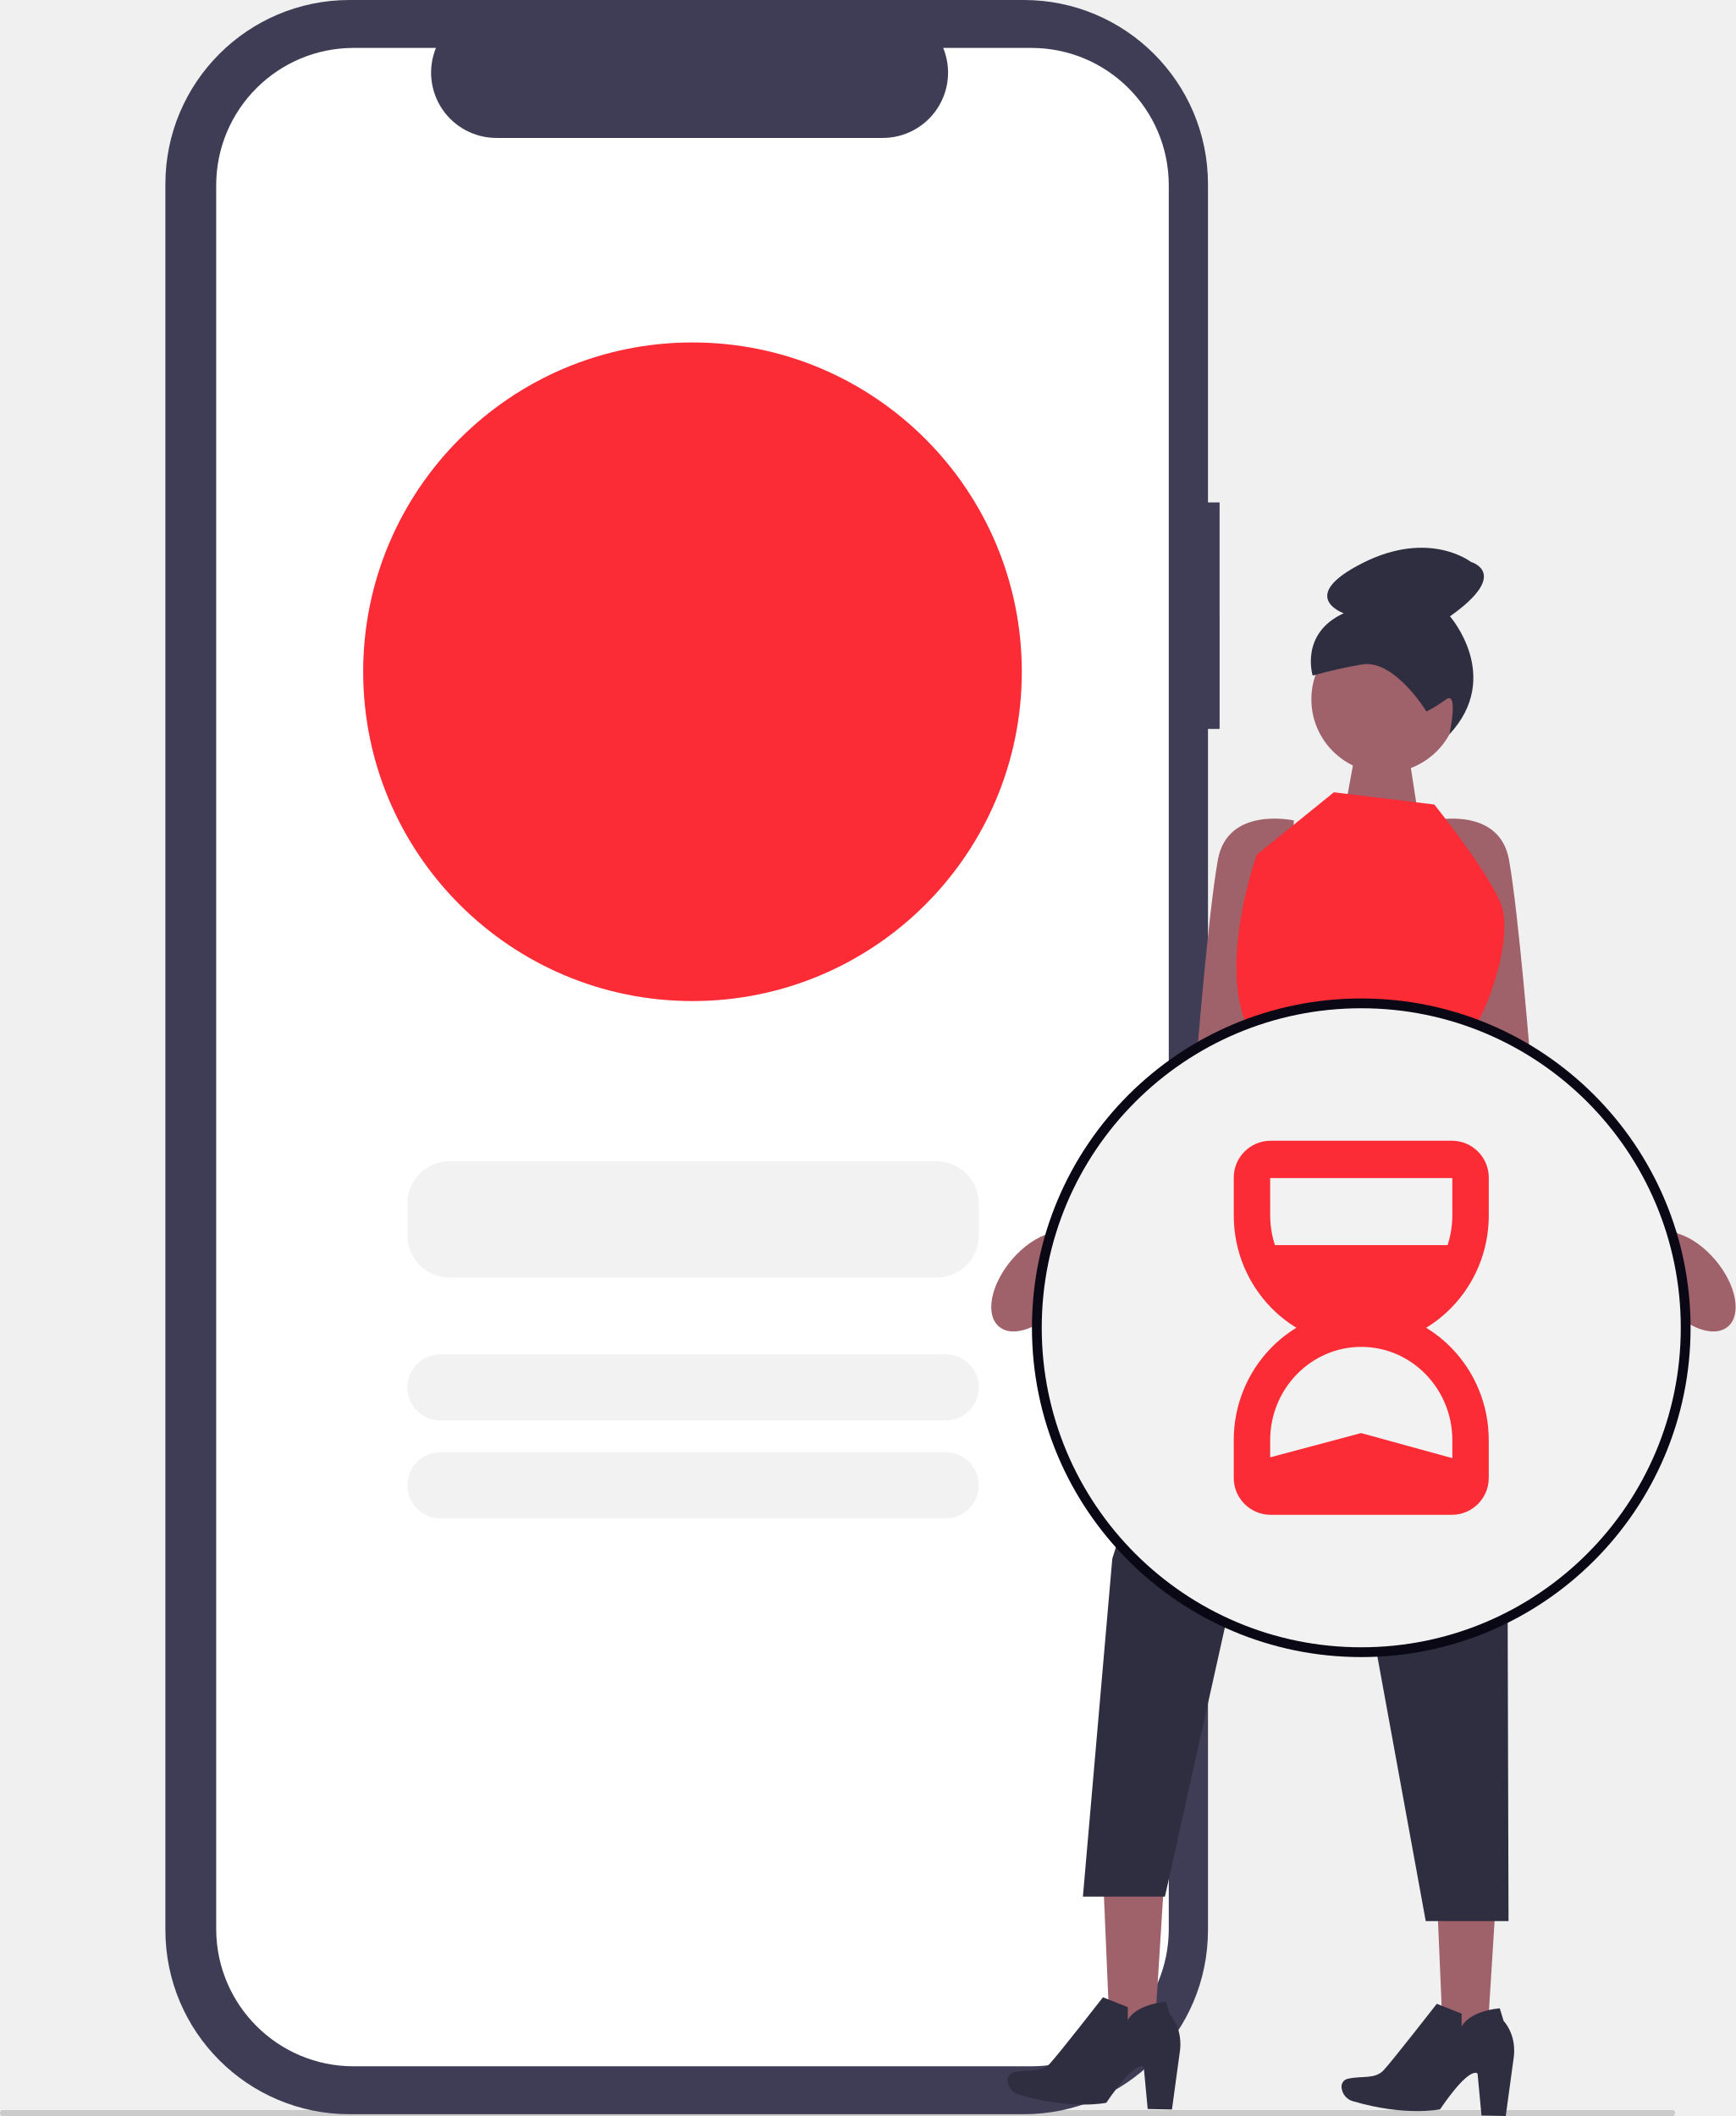
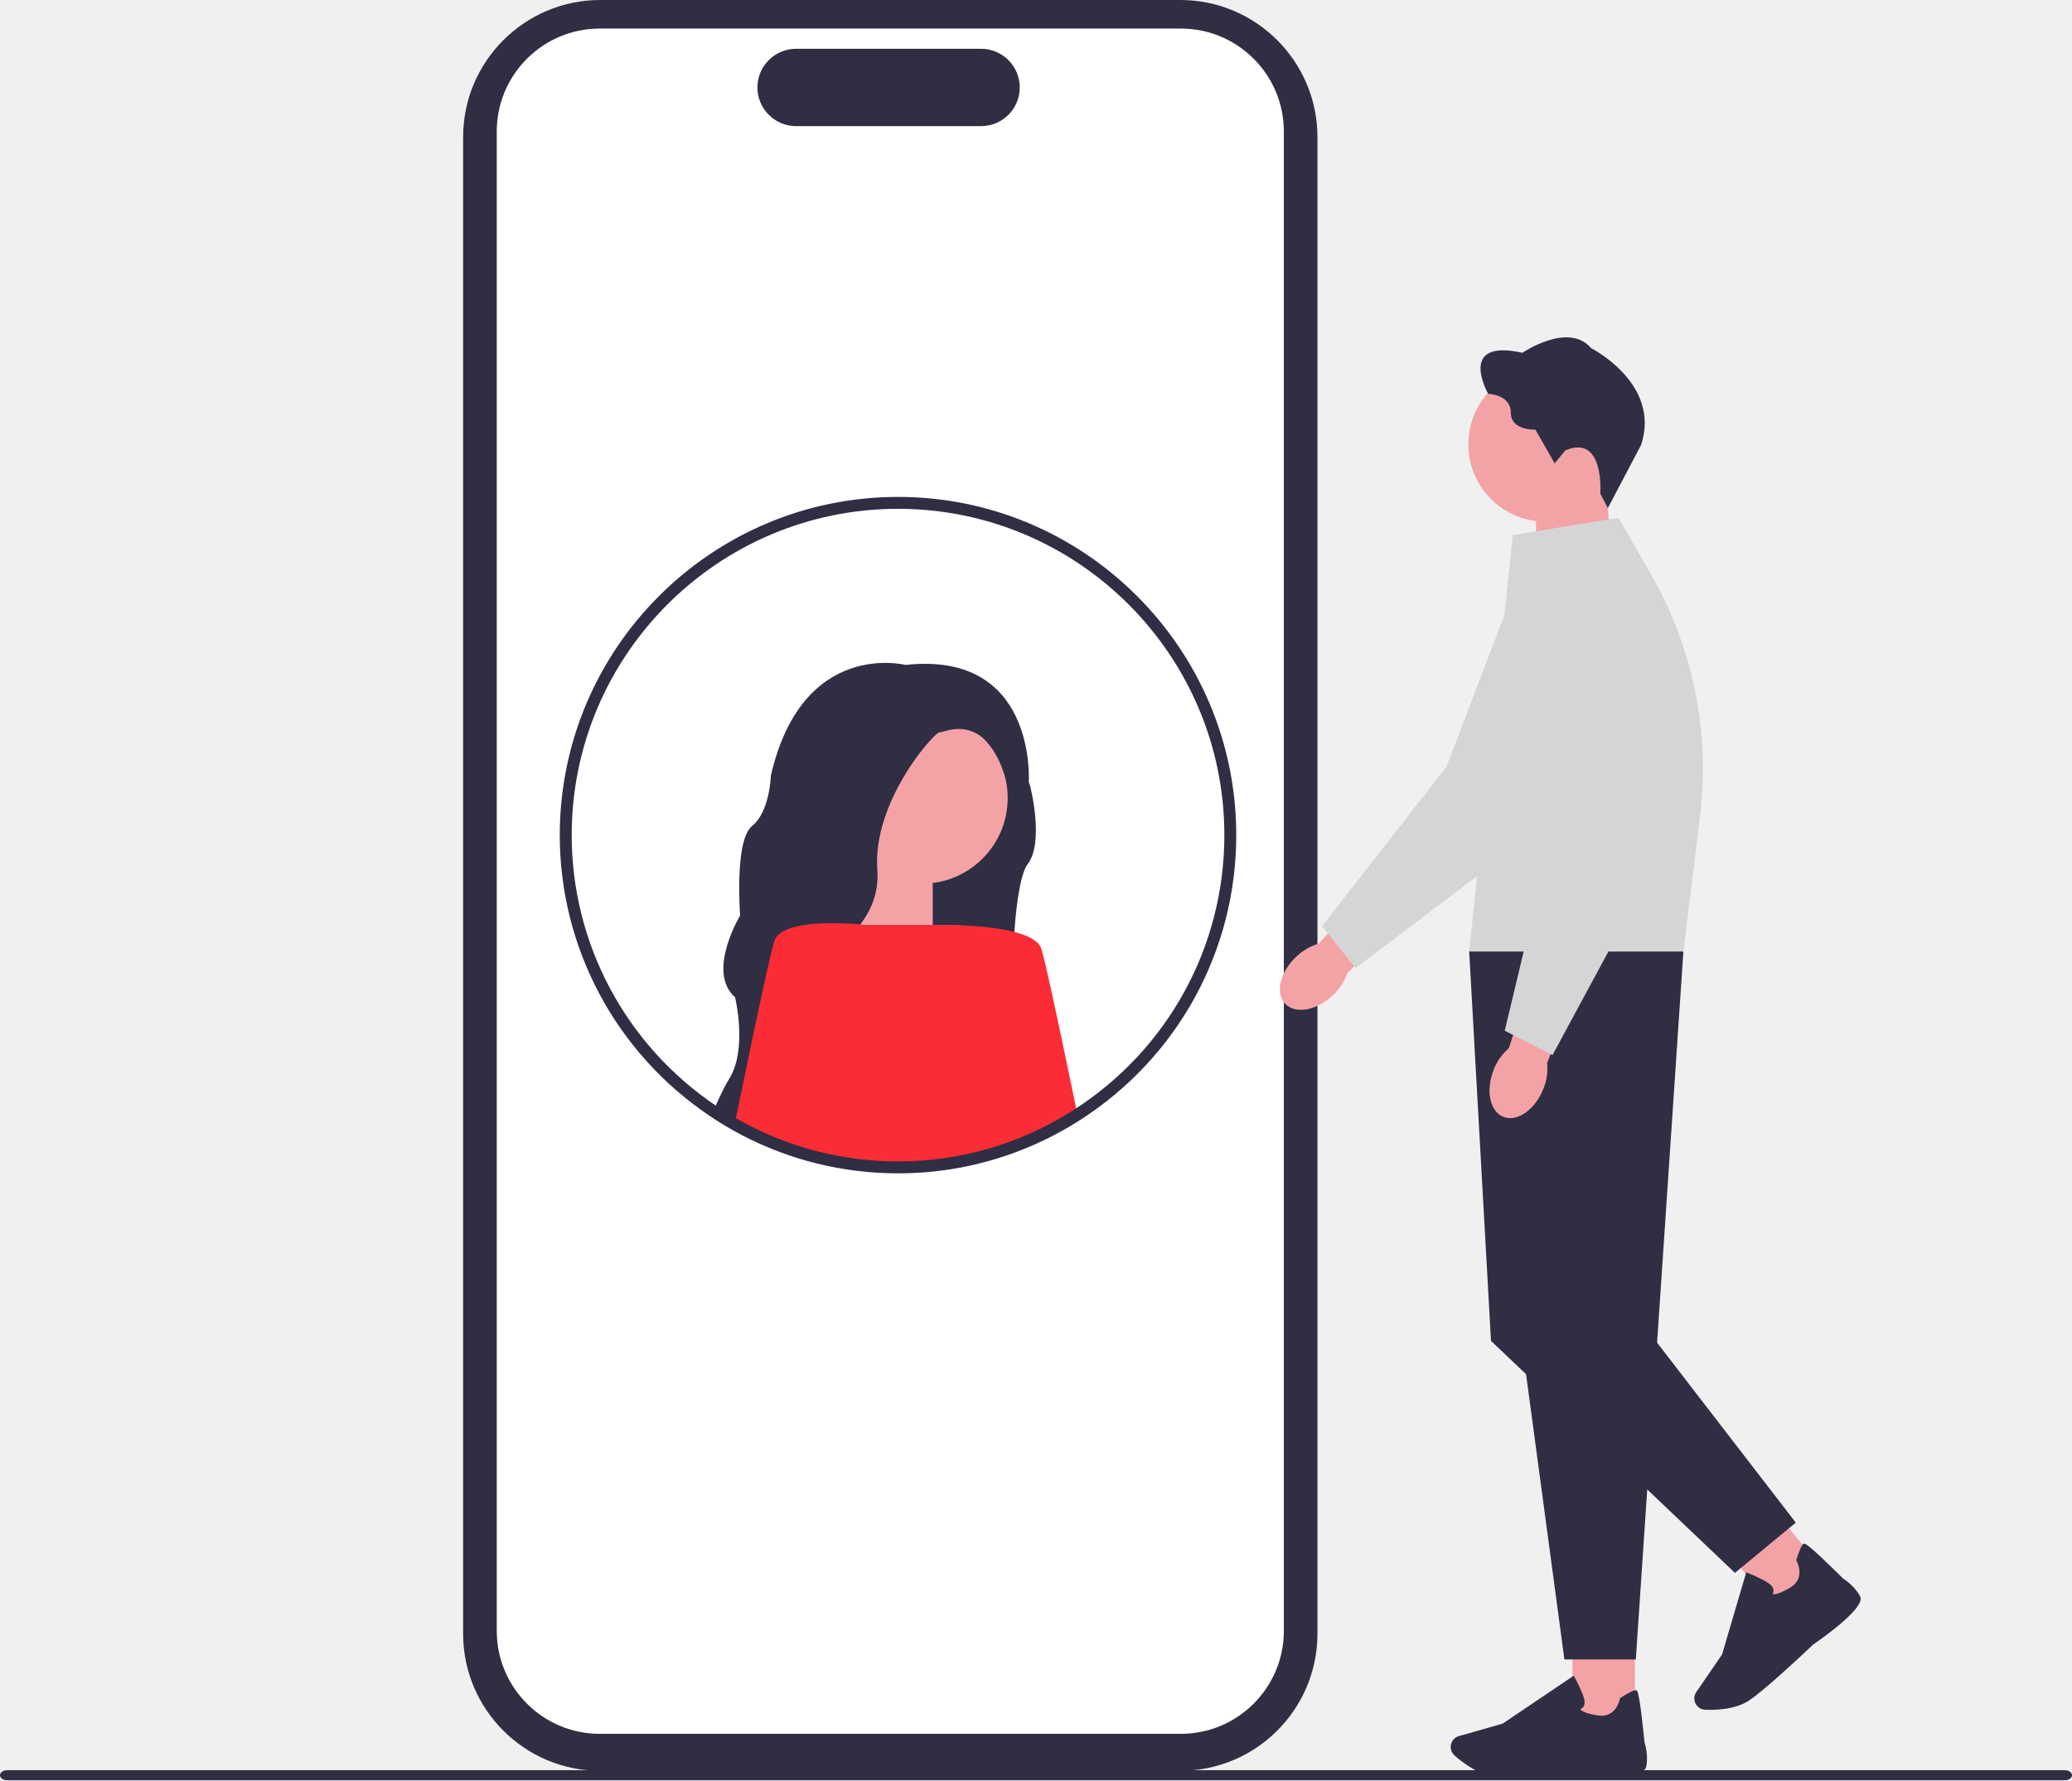
- <svg xmlns="http://www.w3.org/2000/svg" width="656.131" height="799.931" viewBox="0 0 656.131 799.931" role="img" artist="Katerina Limpitsouni" source="https://undraw.co/">
-   <g transform="translate(-232 -92)">
-     <path d="M632.432,712.957H.786c-.434,0-.786-.5-.786-1.122s.352-1.122.786-1.122H632.432c.434,0,.786.5.786,1.122S632.866,712.957,632.432,712.957Z" transform="translate(232 178.973)" fill="#cbcbcb" />
-     <path d="M484.219,189.932h-4.392V69.629A69.628,69.628,0,0,0,410.2,0H155.319A69.629,69.629,0,0,0,85.691,69.628v660a69.629,69.629,0,0,0,69.628,69.629H410.2a69.629,69.629,0,0,0,69.629-69.629h0V275.566h4.392Z" transform="translate(208.828 92)" fill="#3f3d56" />
-     <path d="M462.914,68.142V727.167a51.953,51.953,0,0,1-51.907,52h-256.2a51.963,51.963,0,0,1-52-51.926V68.142a51.963,51.963,0,0,1,51.926-52h31.141a24.7,24.7,0,0,0,22.874,34.03H354.773a24.7,24.7,0,0,0,22.874-34.03h33.267a51.953,51.953,0,0,1,52,51.906v.093Z" transform="translate(210.922 93.975)" fill="#fff" />
-     <g transform="translate(-364 -55.434)">
-       <path d="M587.47,295.943c-4.381-5.219-9.629-8.765-14.341-10.13l-55.418-62.647s-4.628-58.316-8.331-78.681-28.7-14.811-28.7-14.811l2.777,58.316L499.2,250.936l64.848,55.055a37.8,37.8,0,0,0,4.184,6.106c7.889,9.4,18.592,13.4,23.905,8.937s3.225-15.695-4.665-25.091Z" transform="translate(657.058 327.918)" fill="#9f616a" />
-       <path d="M413.325,295.943c4.381-5.219,9.629-8.765,14.34-10.13l55.418-62.647s4.628-58.316,8.331-78.681,28.7-14.811,28.7-14.811l-2.777,58.316L501.6,250.936l-64.848,55.055a37.787,37.787,0,0,1-4.183,6.106c-7.889,9.4-18.592,13.4-23.905,8.937s-3.225-15.695,4.665-25.091Z" transform="translate(565 327.918)" fill="#9f616a" />
-       <path d="M463.859,140.048l4.517-24.714,17.6-1.2,5.265,34.067Z" transform="translate(641.223 309.677)" fill="#9f616a" />
-       <g transform="translate(976.924 853.263)">
-         <path d="M448.085,308.22l-23.456-1.34,3.077,71.987,15.894.909Z" transform="translate(-388.704 -306.88)" fill="#9f616a" />
-         <path d="M447.109,328.974l9.4,3.715-.012,4.937s2.267-5.714,14.435-6.961l1.453,4.787s4.719,4.7,3.91,13.188l-3.1,22.743-9.177-.183-1.482-15.826s-2.528-3.591-14.172,13.473c0,0-12.827,2.8-32.691-2.971a5.914,5.914,0,0,1-4.591-5.5,3,3,0,0,1,2.633-3.107c5.072-1.162,10.024.311,13.3-3.2S447.109,328.974,447.109,328.974Z" transform="translate(-411.081 -279.748)" fill="#2f2e41" />
-       </g>
-       <g transform="translate(1103.143 853.263)">
-         <path d="M504.587,308.22l-23.456-1.34,3.077,71.987,15.894.909Z" transform="translate(-445.537 -306.88)" fill="#9f616a" />
-         <path d="M503.594,328.974l9.392,3.715-.012,4.937s2.266-5.714,14.428-6.961l1.452,4.787s4.717,4.7,3.908,13.188l-3.1,22.743-9.172-.183-1.481-15.826s-2.527-3.591-14.165,13.473c0,0-12.821,2.8-32.675-2.971a5.913,5.913,0,0,1-4.589-5.5,3,3,0,0,1,2.632-3.107c5.069-1.162,10.019.311,13.293-3.2S503.594,328.974,503.594,328.974Z" transform="translate(-467.583 -277.283)" fill="#2f2e41" />
-       </g>
-       <circle cx="27.77" cy="27.77" r="27.77" transform="translate(1091.741 384.026)" fill="#9f616a" />
-       <path d="M503.665,152.37s-12.209-19.977-24.431-17.772a171.146,171.146,0,0,0-18.593,4.2s-4.977-15.928,11.732-23.57c0,0-18-6.312,7.2-19.018s40.884-.392,40.884-.392,15.217,4.2-7.91,20.575c0,0,20.016,22.8-.2,44.581,0,0,3.569-16.584-1.286-13.184a56.528,56.528,0,0,1-7.394,4.585Z" transform="translate(631.592 264.042)" fill="#2f2e41" />
-       <path d="M522.126,129.144l-37.952-4.628-29.158,23.6s-14.5,40.405-3.7,64.8c.259.584.463,41.192.463,41.192H532.41s-.078-27.64,3-37.65a7.756,7.756,0,0,1,1.523-3.079c4.628-4.628,15.736-34.249,10.182-47.208S522.126,129.144,522.126,129.144Z" transform="translate(616.08 322.432)" fill="#fb2c36" />
-       <path d="M483.293,181.849l-50.911,161.99L421.274,471.58h31.01L478.665,353.1,515,284.51l35.871,196.327h31.3l-.754-265.664-17.088-33.324Z" transform="translate(584.101 392.839)" fill="#2f2e41" />
-       <g transform="translate(986.109 524.894)">
-         <circle cx="124.491" cy="124.491" r="124.491" fill="#090814" />
-         <circle cx="120.79" cy="120.79" r="120.79" transform="translate(3.7 3.7)" fill="#f2f2f2" />
-         <g transform="translate(76.288 53.781)">
-           <path d="M87.635,88.595H18.773A13.959,13.959,0,0,1,5,74.487V60.379C5,33.151,26.624,11,53.2,11s48.2,22.151,48.2,49.379V74.487A13.959,13.959,0,0,1,87.635,88.595ZM53.2,25.108c-18.986,0-34.431,15.822-34.431,35.27V74.487H87.644l-.009-14.108C87.635,40.93,72.189,25.108,53.2,25.108Z" transform="translate(-5 52.824)" fill="#fb2c36" />
-           <path d="M18.773,2H87.635a13.959,13.959,0,0,1,13.773,14.109V30.217c0,27.228-21.624,49.38-48.2,49.38S5,57.445,5,30.217V16.109A13.959,13.959,0,0,1,18.773,2ZM53.2,65.488c18.986,0,34.431-15.823,34.431-35.271V16.109H18.764l.009,14.108C18.773,49.666,34.218,65.488,53.2,65.488Z" transform="translate(-5 -2)" fill="#fb2c36" />
-           <path d="M0,0H74.977L69.609,21.213,37.8,26.623,4.489,20.856Z" transform="translate(9.792 39.458)" fill="#fb2c36" />
-           <path d="M0,22.787H74.977L73.321,8.378,38.341-1.237,2.311,8.378Z" transform="translate(9.792 111.752)" fill="#fb2c36" />
-         </g>
-       </g>
-     </g>
-     <circle cx="124.491" cy="124.491" r="124.491" transform="translate(369.293 221.46)" fill="#fb2c36" />
-     <rect width="216" height="44" rx="16" transform="translate(386 531)" fill="#f2f2f2" />
-     <rect width="216" height="25" rx="12.5" transform="translate(386 604)" fill="#f2f2f2" />
-     <rect width="216" height="25" rx="12.5" transform="translate(386 641)" fill="#f2f2f2" />
-   </g>
+ <svg xmlns="http://www.w3.org/2000/svg" width="694.85" height="597.05" viewBox="0 0 694.85 597.05" role="img" artist="Katerina Limpitsouni" source="https://undraw.co/">
+   <path d="m395.84,593.88h-194.56c-25.35,0-45.97-20.62-45.97-45.97V45.97c0-25.35,20.62-45.97,45.97-45.97h194.56c25.35,0,45.97,20.62,45.97,45.97v501.93c0,25.35-20.62,45.97-45.97,45.97Z" fill="#2f2e43" stroke-width="0" />
+   <path d="m396.04,581.47h-194.95c-19.02,0-34.5-15.48-34.5-34.5V44.08c0-19.02,15.48-34.5,34.5-34.5h194.95c19.02,0,34.5,15.48,34.5,34.5v502.89c0,19.02-15.48,34.5-34.5,34.5Z" fill="#fff" stroke-width="0" />
+   <path d="m329.01,42.3h-62.04c-7.15,0-12.97-5.82-12.97-12.97s5.82-12.97,12.97-12.97h62.04c7.15,0,12.97,5.82,12.97,12.97s-5.82,12.97-12.97,12.97Z" fill="#2f2e43" stroke-width="0" />
+   <path d="m339.95,249.79l-19.28-15s-22,6.86-22.57,7.14-34.15,78.16-34.15,78.16c0,0,86.02,44.02,79.73,39.73-6.29-4.28-4.99-62.3.86-69.87,5.87-7.58.86-26.58.86-26.58l-5.43-13.57h-.03Z" fill="#2f2e43" stroke-width="0" />
+   <polygon points="286.64 284.88 312.79 284.88 312.79 326.36 283.96 316.89 286.64 284.88" fill="#f3a3a6" stroke-width="0" />
+   <path d="m343.51,383.13c-3.84,1.59-7.79,2.97-11.84,4.12-9.7,2.78-19.95,4.25-30.52,4.25-9.26,0-18.26-1.13-26.87-3.28-3.04-.75-6.03-1.63-8.95-2.63-3.69-1.26-7.29-2.69-10.8-4.33l1.67-8.16,4.41-21.6,5.17-25.24.96-4.75,2.29-11.19.03-.14h52.3l.03.1,13.94,45.86,5.83,19.21,2.36,7.79Z" fill="#fb2c36" stroke-width="0" />
+   <path d="m361.34,373.8c-5.61,3.63-11.58,6.76-17.83,9.33-3.84,1.59-7.79,2.97-11.84,4.12l-1.9-7.89-7.11-29.51-9.57-39.66h.01s.92-.02,2.48-.02c1.46,0,3.47.02,5.8.1,5.59.2,12.98.77,18.76,2.27,4.46,1.15,7.96,2.86,8.96,5.37.99,2.49,5.12,21.57,10.46,47.35.58,2.78,1.16,5.62,1.77,8.54Z" fill="#fb2c36" stroke-width="0" />
+   <circle cx="309.21" cy="267.63" r="28.72" fill="#f3a3a6" stroke-width="0" />
+   <path d="m344.99,262.36v.04l-7.04,1.21c-.38-1.55-.81-2.99-1.25-4.31-.54-1.6-1.11-3.04-1.71-4.33-1.53-3.28-3.25-5.58-5.01-7.17-6.61-5.99-13.93-2.01-14.9-2.21-1.28-.26-18.53,18.46-20.74,39.28-.23,2.31-.29,4.65-.12,7,.01.09.01.17.01.26.46,7.1-2.03,13.05-5.7,17.88-.04.05-.08.1-.12.15-1.3,1.7-2.76,3.26-4.27,4.69-4.36,4.08-9.28,7.05-12.95,8.93-2.83,1.46-4.91,2.27-5.42,2.46-.08.03-.12.04-.12.04,0,0-4.67,8.77-5.04,25.2-.15,6.89.45,15.12,2.46,24.62.42,1.98.89,4,1.44,6.08.3,1.15.58,2.29.82,3.39-3.69-1.26-7.29-2.69-10.8-4.33-2.8-1.29-5.52-2.69-8.18-4.21-2.43-1.37-4.81-2.84-7.12-4.4,1.22-2.91,2.4-5.45,3.43-7.46.7-1.37,1.33-2.48,1.84-3.29,6.29-10.01,2-27.43,2-27.43-9.71-8.57,1.71-27.43,1.71-27.43,0,0-2.01-25.15,4-30,6.01-4.86,6.29-16.87,6.29-16.87,10.59-46.01,45.16-37.15,45.16-37.15,43.51-4.78,41.43,37.82,41.34,39.33Z" fill="#2f2e43" stroke-width="0" />
+   <path d="m291.9,310.36l-1.92,8.5-2.95,13-10.96,48.45-1.79,7.91c-3.04-.75-6.03-1.63-8.95-2.63-3.69-1.26-7.29-2.69-10.8-4.33-2.8-1.29-5.52-2.69-8.18-4.21.59-2.85,1.16-5.64,1.73-8.37,5.94-28.8,10.64-50.69,11.71-53.37,1.01-2.54,4.25-4.01,8.31-4.82.3-.06.62-.12.93-.17.29-.05.6-.1.89-.14,4.78-.7,10.32-.65,14.65-.43,1.5.08,2.85.18,3.97.27.63.05,1.2.11,1.66.15,1.08.11,1.71.19,1.71.19Z" fill="#fb2c36" stroke-width="0" />
+   <path d="m301.15,393.5c-9.26,0-18.47-1.12-27.36-3.34-3.06-.75-6.13-1.66-9.12-2.68-3.78-1.29-7.48-2.77-10.99-4.4-2.78-1.28-5.58-2.72-8.33-4.29-2.47-1.39-4.91-2.9-7.25-4.48-31.54-21.16-50.38-56.39-50.38-94.23,0-62.54,50.88-113.43,113.43-113.43s113.43,50.88,113.43,113.43c0,38.7-19.5,74.36-52.15,95.4-5.73,3.7-11.84,6.9-18.15,9.5-3.91,1.62-7.96,3.03-12.05,4.2-10.05,2.87-20.5,4.33-31.07,4.33Zm0-222.86c-60.34,0-109.43,49.09-109.43,109.43,0,36.51,18.17,70.49,48.61,90.92,2.25,1.52,4.6,2.97,6.99,4.31,2.66,1.52,5.36,2.91,8.04,4.14,3.39,1.58,6.95,3,10.61,4.25,2.88.99,5.84,1.86,8.79,2.59,8.58,2.14,17.46,3.22,26.4,3.22,10.19,0,20.28-1.41,29.97-4.18,3.95-1.12,7.86-2.49,11.63-4.05,6.09-2.51,11.98-5.59,17.51-9.16,31.51-20.3,50.32-54.71,50.32-92.04,0-60.34-49.09-109.43-109.43-109.43Z" fill="#2f2e43" stroke-width="0" />
+   <path d="m0,595.36c0,.94,1.07,1.69,2.41,1.69h690.03c1.33,0,2.41-.75,2.41-1.69s-1.07-1.69-2.41-1.69H2.41c-1.33,0-2.41.75-2.41,1.69Z" fill="#2f2e43" stroke-width="0" />
+   <path id="uuid-3fbf081d-9ff2-4e55-8986-b74bb868839d-47-155-46-48-44-44-85-89-39-99-2410" d="m434.59,320.95h0c2.13-2.09,4.75-3.63,7.65-4.49l21.09-22.99,11.12,10.66-22.6,22.18c-.97,2.84-2.61,5.38-4.8,7.41-5.41,5.17-12.58,6.5-16.02,2.97-3.45-3.52-1.86-10.57,3.54-15.73h.02Z" fill="#f3a3a6" stroke-width="0" />
+   <path d="m443.38,310.6l11.2,14.08,57.89-43.82.05-.1,33.83-63.13c5.18-9.67,2.31-21.7-6.68-27.98-5.5-3.85-12.34-4.92-18.76-2.95-6.42,1.97-11.47,6.7-13.87,12.97l-21.95,57.45-41.71,53.46v.02Z" fill="#d5d5d6" stroke-width="0" />
+   <polygon points="538.71 164.58 515.11 164.58 515.11 202.02 541.13 193.47 538.71 164.58" fill="#f3a3a6" stroke-width="0" />
+   <path d="m492.41,149.02c0,14.32,11.6,25.92,25.92,25.92,14.32,0,25.92-11.6,25.92-25.92,0-14.32-11.6-25.92-25.92-25.92-14.32,0-25.92,11.6-25.92,25.92Z" fill="#f3a3a6" stroke-width="0" />
+   <path d="m536.67,165.59l2.53,4.8,11.16-21.21c6.72-20.58-16.75-32.4-16.75-32.4-7.66-9.02-23.05,1.53-23.05,1.53-22.2-4.93-11.48,13.78-11.48,13.78,0,0,7.57.17,7.57,6.29,0,6.13,8.25,5.7,8.25,5.7l6.46,11.31,3.57-4.34c13.27-5.62,11.74,14.54,11.74,14.54Z" fill="#2f2e43" stroke-width="0" />
+   <rect x="527.33" y="548.21" width="20.94" height="29.71" fill="#f3a3a6" stroke-width="0" />
+   <path d="m506.94,595.9c9.19,0,22.61-.96,22.71-.97,3.59.32,21.51,1.73,22.4-2.37.82-3.77-.39-7.71-.56-8.25-1.73-17.13-2.37-17.33-2.75-17.44-.61-.18-2.39.67-5.28,2.53l-.18.12-.04.21c-.05.26-1.33,6.55-7.4,5.59-4.16-.66-5.51-1.58-5.94-2.03.35-.16.79-.44,1.1-.92.45-.7.53-1.6.23-2.68-.78-2.84-3.12-7.05-3.22-7.23l-.27-.48-23.8,16.06-14.7,4.2c-1.11.31-2,1.11-2.45,2.17h0c-.62,1.48-.24,3.2.96,4.28,2.67,2.4,7.98,6.51,13.54,7.02,1.48.14,3.44.19,5.64.19h0Z" fill="#2f2e43" stroke-width="0" />
+   <rect x="583.54" y="506.94" width="20.94" height="29.71" transform="translate(-196.29 498.38) rotate(-39.6)" fill="#f3a3a6" stroke-width="0" />
+   <path d="m591.18,566.73c7.08-5.86,16.81-15.15,16.88-15.22,2.97-2.03,17.68-12.37,15.75-16.1-1.77-3.43-5.21-5.7-5.69-6-12.25-12.11-12.86-11.85-13.23-11.69-.59.25-1.42,2.03-2.46,5.31l-.06.2.1.19c.14.24,3.16,5.91-2.13,9.03-3.63,2.14-5.25,2.29-5.87,2.22.17-.35.33-.85.26-1.42-.1-.82-.61-1.57-1.53-2.21-2.42-1.69-6.9-3.45-7.09-3.52l-.51-.2-8.1,27.54-8.65,12.61c-.65.95-.83,2.13-.5,3.24h0c.47,1.54,1.86,2.62,3.47,2.69,3.58.15,10.29-.07,14.9-3.22,1.22-.84,2.76-2.05,4.46-3.45h0Z" fill="#2f2e43" stroke-width="0" />
+   <path d="m492.71,319.1l31.92,237.43h23.94l15.96-237.43h-71.83,0Z" fill="#2f2e43" stroke-width="0" />
+   <polygon points="554.55 448.79 602.22 510.64 581.82 527.49 500.01 449.68 492.7 319.1 507.33 332.18 554.55 448.79" fill="#2f2e43" stroke-width="0" />
+   <path d="m507.33,179.43l-14.63,139.67h71.83l5.57-45.33c3.43-28-2.28-56.36-16.28-80.84l-11.02-19.26-35.47,5.76h0Z" fill="#d5d5d6" stroke-width="0" />
+   <path id="uuid-6d861307-5b4f-42f9-9fe9-ab52d0b2e64d-48-156-47-49-45-45-86-90-40-100-2411" d="m500.89,358.79h0c1.07-2.79,2.82-5.28,5.1-7.26l9.65-29.68,14.55,5.09-11.35,29.55c.31,2.98-.14,5.97-1.29,8.74-2.77,6.94-8.75,11.13-13.34,9.35-4.59-1.78-6.07-8.85-3.3-15.79h-.02Z" fill="#f3a3a6" stroke-width="0" />
+   <path d="m504.62,345.66l16.03,8.16,34.49-63.89v-.11s4.59-71.47,4.59-71.47c.7-10.94-6.9-20.7-17.69-22.68-6.61-1.21-13.28.65-18.29,5.11-5.03,4.46-7.66,10.87-7.24,17.57l3.87,61.37-15.76,65.95h0Z" fill="#d5d5d6" stroke-width="0" />
</svg>
